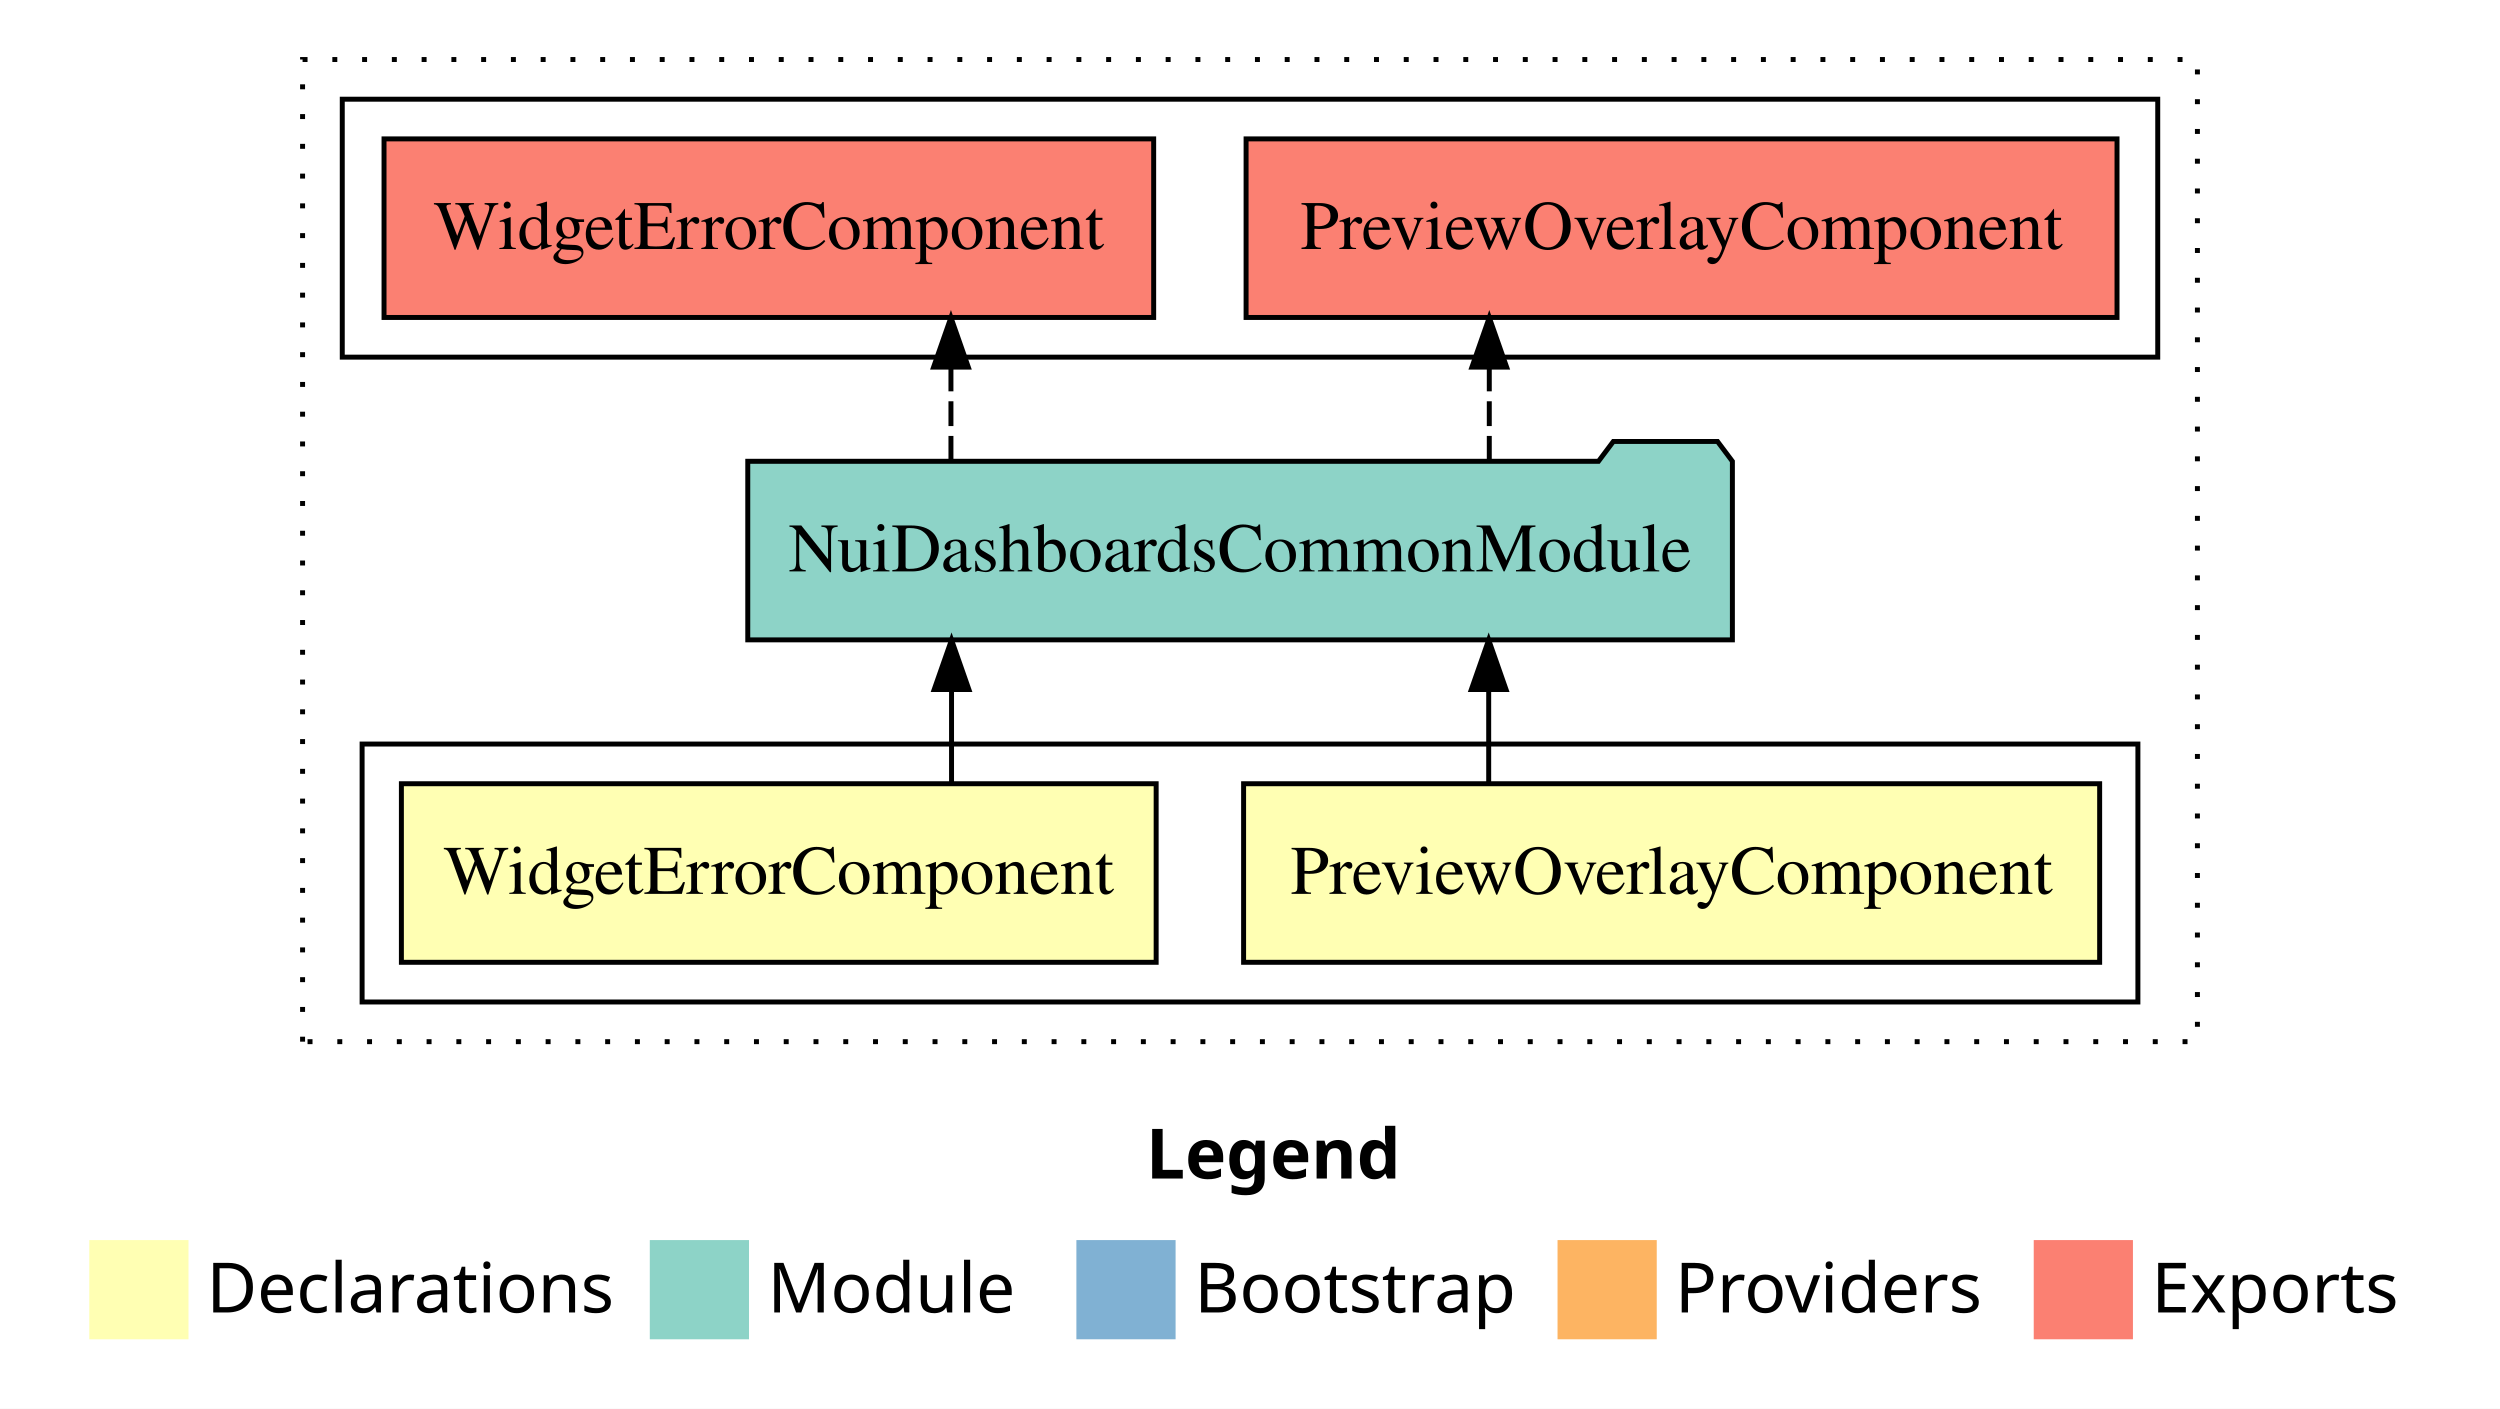
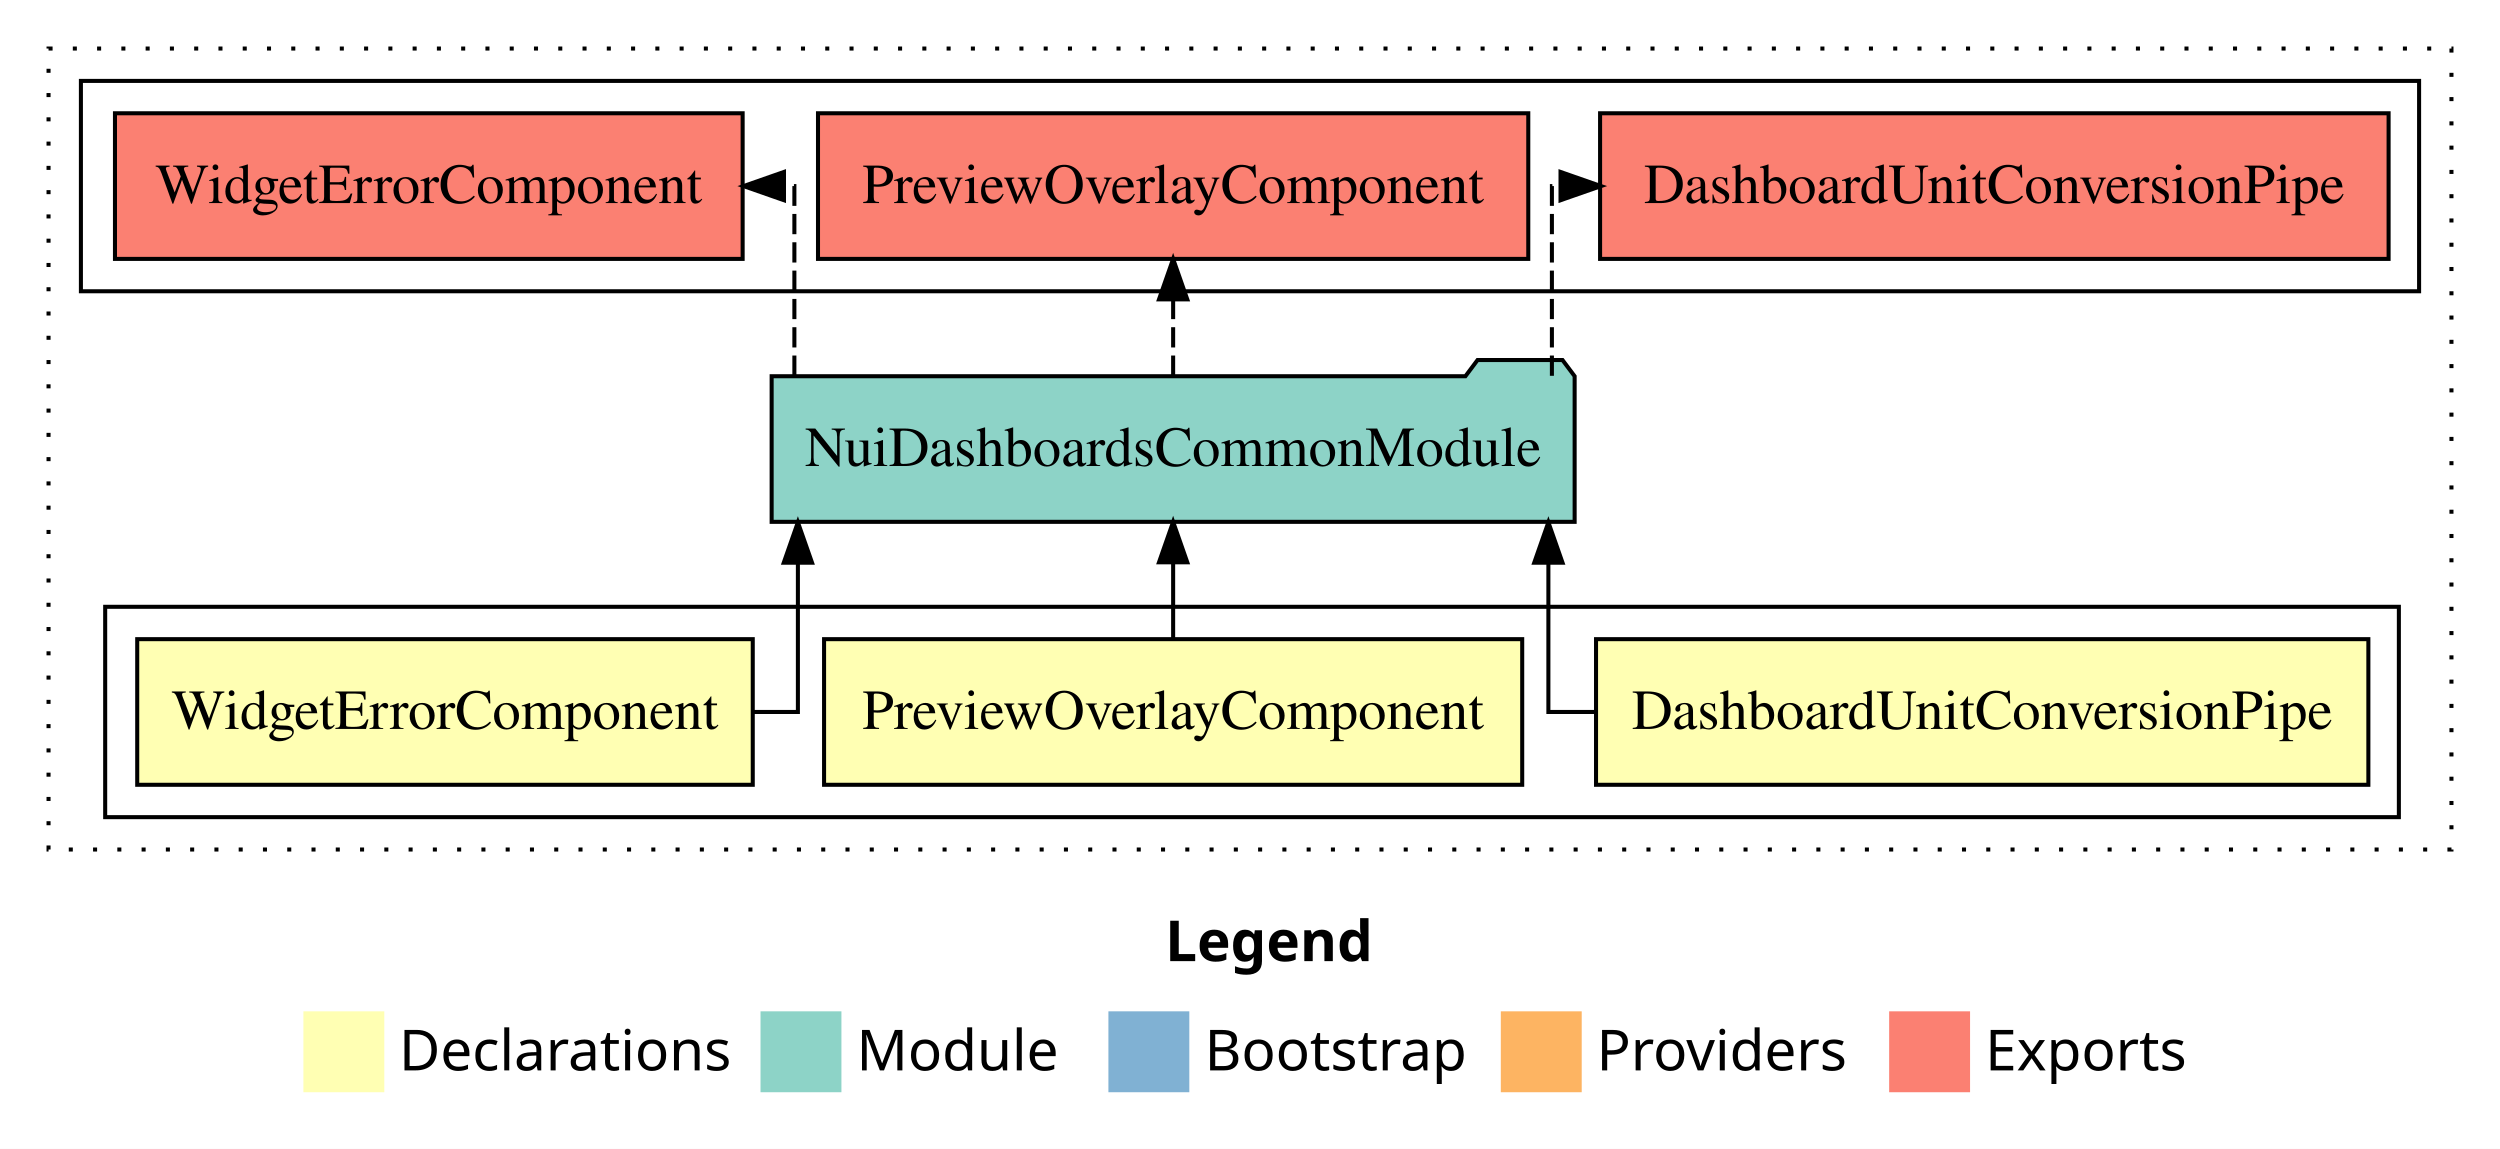
- <svg xmlns="http://www.w3.org/2000/svg" width="504pt" height="284pt" viewBox="0.00 0.00 504.00 284.00">
+ <svg xmlns="http://www.w3.org/2000/svg" width="618pt" height="284pt" viewBox="0.00 0.00 618.00 284.00">
  <g id="graph0" class="graph" transform="scale(1 1) rotate(0) translate(4 280)">
-     <polygon fill="white" stroke="transparent" points="-4,4 -4,-280 500,-280 500,4 -4,4" />
-     <text text-anchor="start" x="227.01" y="-42.4" font-family="sans-serif" font-weight="bold" font-size="14.00">Legend</text>
-     <polygon fill="#ffffb3" stroke="transparent" points="14,-10 14,-30 34,-30 34,-10 14,-10" />
-     <text text-anchor="start" x="37.63" y="-15.4" font-family="sans-serif" font-size="14.00">  Declarations</text>
-     <polygon fill="#8dd3c7" stroke="transparent" points="127,-10 127,-30 147,-30 147,-10 127,-10" />
-     <text text-anchor="start" x="150.73" y="-15.4" font-family="sans-serif" font-size="14.00">  Module</text>
-     <polygon fill="#80b1d3" stroke="transparent" points="213,-10 213,-30 233,-30 233,-10 213,-10" />
-     <text text-anchor="start" x="236.78" y="-15.4" font-family="sans-serif" font-size="14.00">  Bootstrap</text>
-     <polygon fill="#fdb462" stroke="transparent" points="310,-10 310,-30 330,-30 330,-10 310,-10" />
-     <text text-anchor="start" x="333.67" y="-15.4" font-family="sans-serif" font-size="14.00">  Providers</text>
-     <polygon fill="#fb8072" stroke="transparent" points="406,-10 406,-30 426,-30 426,-10 406,-10" />
-     <text text-anchor="start" x="429.73" y="-15.4" font-family="sans-serif" font-size="14.00">  Exports</text>
+     <polygon fill="white" stroke="transparent" points="-4,4 -4,-280 614,-280 614,4 -4,4" />
+     <text text-anchor="start" x="284.01" y="-42.4" font-family="sans-serif" font-weight="bold" font-size="14.00">Legend</text>
+     <polygon fill="#ffffb3" stroke="transparent" points="71,-10 71,-30 91,-30 91,-10 71,-10" />
+     <text text-anchor="start" x="94.63" y="-15.4" font-family="sans-serif" font-size="14.00">  Declarations</text>
+     <polygon fill="#8dd3c7" stroke="transparent" points="184,-10 184,-30 204,-30 204,-10 184,-10" />
+     <text text-anchor="start" x="207.73" y="-15.4" font-family="sans-serif" font-size="14.00">  Module</text>
+     <polygon fill="#80b1d3" stroke="transparent" points="270,-10 270,-30 290,-30 290,-10 270,-10" />
+     <text text-anchor="start" x="293.78" y="-15.4" font-family="sans-serif" font-size="14.00">  Bootstrap</text>
+     <polygon fill="#fdb462" stroke="transparent" points="367,-10 367,-30 387,-30 387,-10 367,-10" />
+     <text text-anchor="start" x="390.67" y="-15.4" font-family="sans-serif" font-size="14.00">  Providers</text>
+     <polygon fill="#fb8072" stroke="transparent" points="463,-10 463,-30 483,-30 483,-10 463,-10" />
+     <text text-anchor="start" x="486.73" y="-15.4" font-family="sans-serif" font-size="14.00">  Exports</text>
    <g id="clust1" class="cluster">
-       <polygon fill="none" stroke="black" stroke-dasharray="1,5" points="57,-70 57,-268 439,-268 439,-70 57,-70" />
+       <polygon fill="none" stroke="black" stroke-dasharray="1,5" points="8,-70 8,-268 602,-268 602,-70 8,-70" />
    </g>
    <g id="clust2" class="cluster">
-       <polygon fill="none" stroke="black" points="69,-78 69,-130 427,-130 427,-78 69,-78" />
+       <polygon fill="none" stroke="black" points="22,-78 22,-130 589,-130 589,-78 22,-78" />
    </g>
-     <g id="clust6" class="cluster">
-       <polygon fill="none" stroke="black" points="65,-208 65,-260 431,-260 431,-208 65,-208" />
+     <g id="clust7" class="cluster">
+       <polygon fill="none" stroke="black" points="16,-208 16,-260 594,-260 594,-208 16,-208" />
    </g>
    <g id="node1" class="node">
-       <polygon fill="#ffffb3" stroke="black" points="419.29,-122 246.71,-122 246.71,-86 419.29,-86 419.29,-122" />
-       <text text-anchor="middle" x="333" y="-99.8" font-family="Times,serif" font-size="14.00">PreviewOverlayComponent</text>
+       <polygon fill="#ffffb3" stroke="black" points="581.46,-122 390.54,-122 390.54,-86 581.46,-86 581.46,-122" />
+       <text text-anchor="middle" x="486" y="-99.8" font-family="Times,serif" font-size="14.00">DashboardUnitConversionPipe</text>
+     </g>
+     <g id="node4" class="node">
+       <polygon fill="#8dd3c7" stroke="black" points="385.25,-187 382.25,-191 361.25,-191 358.25,-187 186.75,-187 186.75,-151 385.25,-151 385.25,-187" />
+       <text text-anchor="middle" x="286" y="-164.8" font-family="Times,serif" font-size="14.00">NuiDashboardsCommonModule</text>
+     </g>
+     <g id="edge1" class="edge">
+       <path fill="none" stroke="black" d="M390.24,-104C383.18,-104 378.76,-104 378.76,-104 378.76,-104 378.76,-140.89 378.76,-140.89" />
+       <polygon fill="black" stroke="black" points="375.26,-140.89 378.76,-150.89 382.26,-140.89 375.26,-140.89" />
+     </g>
+     <g id="node2" class="node">
+       <polygon fill="#ffffb3" stroke="black" points="372.29,-122 199.71,-122 199.71,-86 372.29,-86 372.29,-122" />
+       <text text-anchor="middle" x="286" y="-99.8" font-family="Times,serif" font-size="14.00">PreviewOverlayComponent</text>
+     </g>
+     <g id="edge2" class="edge">
+       <path fill="none" stroke="black" d="M286,-122.11C286,-122.11 286,-140.99 286,-140.99" />
+       <polygon fill="black" stroke="black" points="282.5,-140.99 286,-150.99 289.5,-140.99 282.5,-140.99" />
    </g>
    <g id="node3" class="node">
-       <polygon fill="#8dd3c7" stroke="black" points="345.25,-187 342.25,-191 321.25,-191 318.25,-187 146.75,-187 146.75,-151 345.25,-151 345.25,-187" />
-       <text text-anchor="middle" x="246" y="-164.8" font-family="Times,serif" font-size="14.00">NuiDashboardsCommonModule</text>
-     </g>
-     <g id="edge1" class="edge">
-       <path fill="none" stroke="black" d="M296.12,-122.11C296.12,-122.11 296.12,-140.99 296.12,-140.99" />
-       <polygon fill="black" stroke="black" points="292.62,-140.99 296.12,-150.99 299.62,-140.99 292.62,-140.99" />
-     </g>
-     <g id="node2" class="node">
-       <polygon fill="#ffffb3" stroke="black" points="229.08,-122 76.92,-122 76.92,-86 229.08,-86 229.08,-122" />
-       <text text-anchor="middle" x="153" y="-99.8" font-family="Times,serif" font-size="14.00">WidgetErrorComponent</text>
-     </g>
-     <g id="edge2" class="edge">
-       <path fill="none" stroke="black" d="M187.83,-122.11C187.83,-122.11 187.83,-140.99 187.83,-140.99" />
-       <polygon fill="black" stroke="black" points="184.33,-140.99 187.83,-150.99 191.33,-140.99 184.33,-140.99" />
-     </g>
-     <g id="node4" class="node">
-       <polygon fill="#fb8072" stroke="black" points="422.79,-252 247.21,-252 247.21,-216 422.79,-216 422.79,-252" />
-       <text text-anchor="middle" x="335" y="-229.8" font-family="Times,serif" font-size="14.00">PreviewOverlayComponent </text>
+       <polygon fill="#ffffb3" stroke="black" points="182.08,-122 29.92,-122 29.92,-86 182.08,-86 182.08,-122" />
+       <text text-anchor="middle" x="106" y="-99.8" font-family="Times,serif" font-size="14.00">WidgetErrorComponent</text>
    </g>
    <g id="edge3" class="edge">
-       <path fill="none" stroke="black" stroke-dasharray="5,2" d="M296.24,-187.11C296.24,-187.11 296.24,-205.99 296.24,-205.99" />
-       <polygon fill="black" stroke="black" points="292.74,-205.99 296.24,-215.99 299.74,-205.99 292.74,-205.99" />
+       <path fill="none" stroke="black" d="M182.19,-104C188.92,-104 193.24,-104 193.24,-104 193.24,-104 193.24,-140.89 193.24,-140.89" />
+       <polygon fill="black" stroke="black" points="189.74,-140.89 193.24,-150.89 196.74,-140.89 189.74,-140.89" />
    </g>
    <g id="node5" class="node">
-       <polygon fill="#fb8072" stroke="black" points="228.58,-252 73.42,-252 73.42,-216 228.58,-216 228.58,-252" />
-       <text text-anchor="middle" x="151" y="-229.8" font-family="Times,serif" font-size="14.00">WidgetErrorComponent </text>
+       <polygon fill="#fb8072" stroke="black" points="586.46,-252 391.54,-252 391.54,-216 586.46,-216 586.46,-252" />
+       <text text-anchor="middle" x="489" y="-229.8" font-family="Times,serif" font-size="14.00">DashboardUnitConversionPipe </text>
    </g>
    <g id="edge4" class="edge">
-       <path fill="none" stroke="black" stroke-dasharray="5,2" d="M187.71,-187.11C187.71,-187.11 187.71,-205.99 187.71,-205.99" />
-       <polygon fill="black" stroke="black" points="184.21,-205.99 187.71,-215.99 191.21,-205.99 184.21,-205.99" />
+       <path fill="none" stroke="black" stroke-dasharray="5,2" d="M379.63,-187.11C379.63,-206.34 379.63,-234 379.63,-234 379.63,-234 381.76,-234 381.76,-234" />
+       <polygon fill="black" stroke="black" points="381.76,-237.5 391.76,-234 381.76,-230.5 381.76,-237.5" />
+     </g>
+     <g id="node6" class="node">
+       <polygon fill="#fb8072" stroke="black" points="373.79,-252 198.21,-252 198.21,-216 373.79,-216 373.79,-252" />
+       <text text-anchor="middle" x="286" y="-229.8" font-family="Times,serif" font-size="14.00">PreviewOverlayComponent </text>
+     </g>
+     <g id="edge5" class="edge">
+       <path fill="none" stroke="black" stroke-dasharray="5,2" d="M286,-187.11C286,-187.11 286,-205.99 286,-205.99" />
+       <polygon fill="black" stroke="black" points="282.5,-205.99 286,-215.99 289.5,-205.99 282.5,-205.99" />
+     </g>
+     <g id="node7" class="node">
+       <polygon fill="#fb8072" stroke="black" points="179.58,-252 24.42,-252 24.42,-216 179.58,-216 179.58,-252" />
+       <text text-anchor="middle" x="102" y="-229.8" font-family="Times,serif" font-size="14.00">WidgetErrorComponent </text>
+     </g>
+     <g id="edge6" class="edge">
+       <path fill="none" stroke="black" stroke-dasharray="5,2" d="M192.37,-187.11C192.37,-206.34 192.37,-234 192.37,-234 192.37,-234 189.8,-234 189.8,-234" />
+       <polygon fill="black" stroke="black" points="189.8,-230.5 179.8,-234 189.8,-237.5 189.8,-230.5" />
    </g>
  </g>
</svg>
